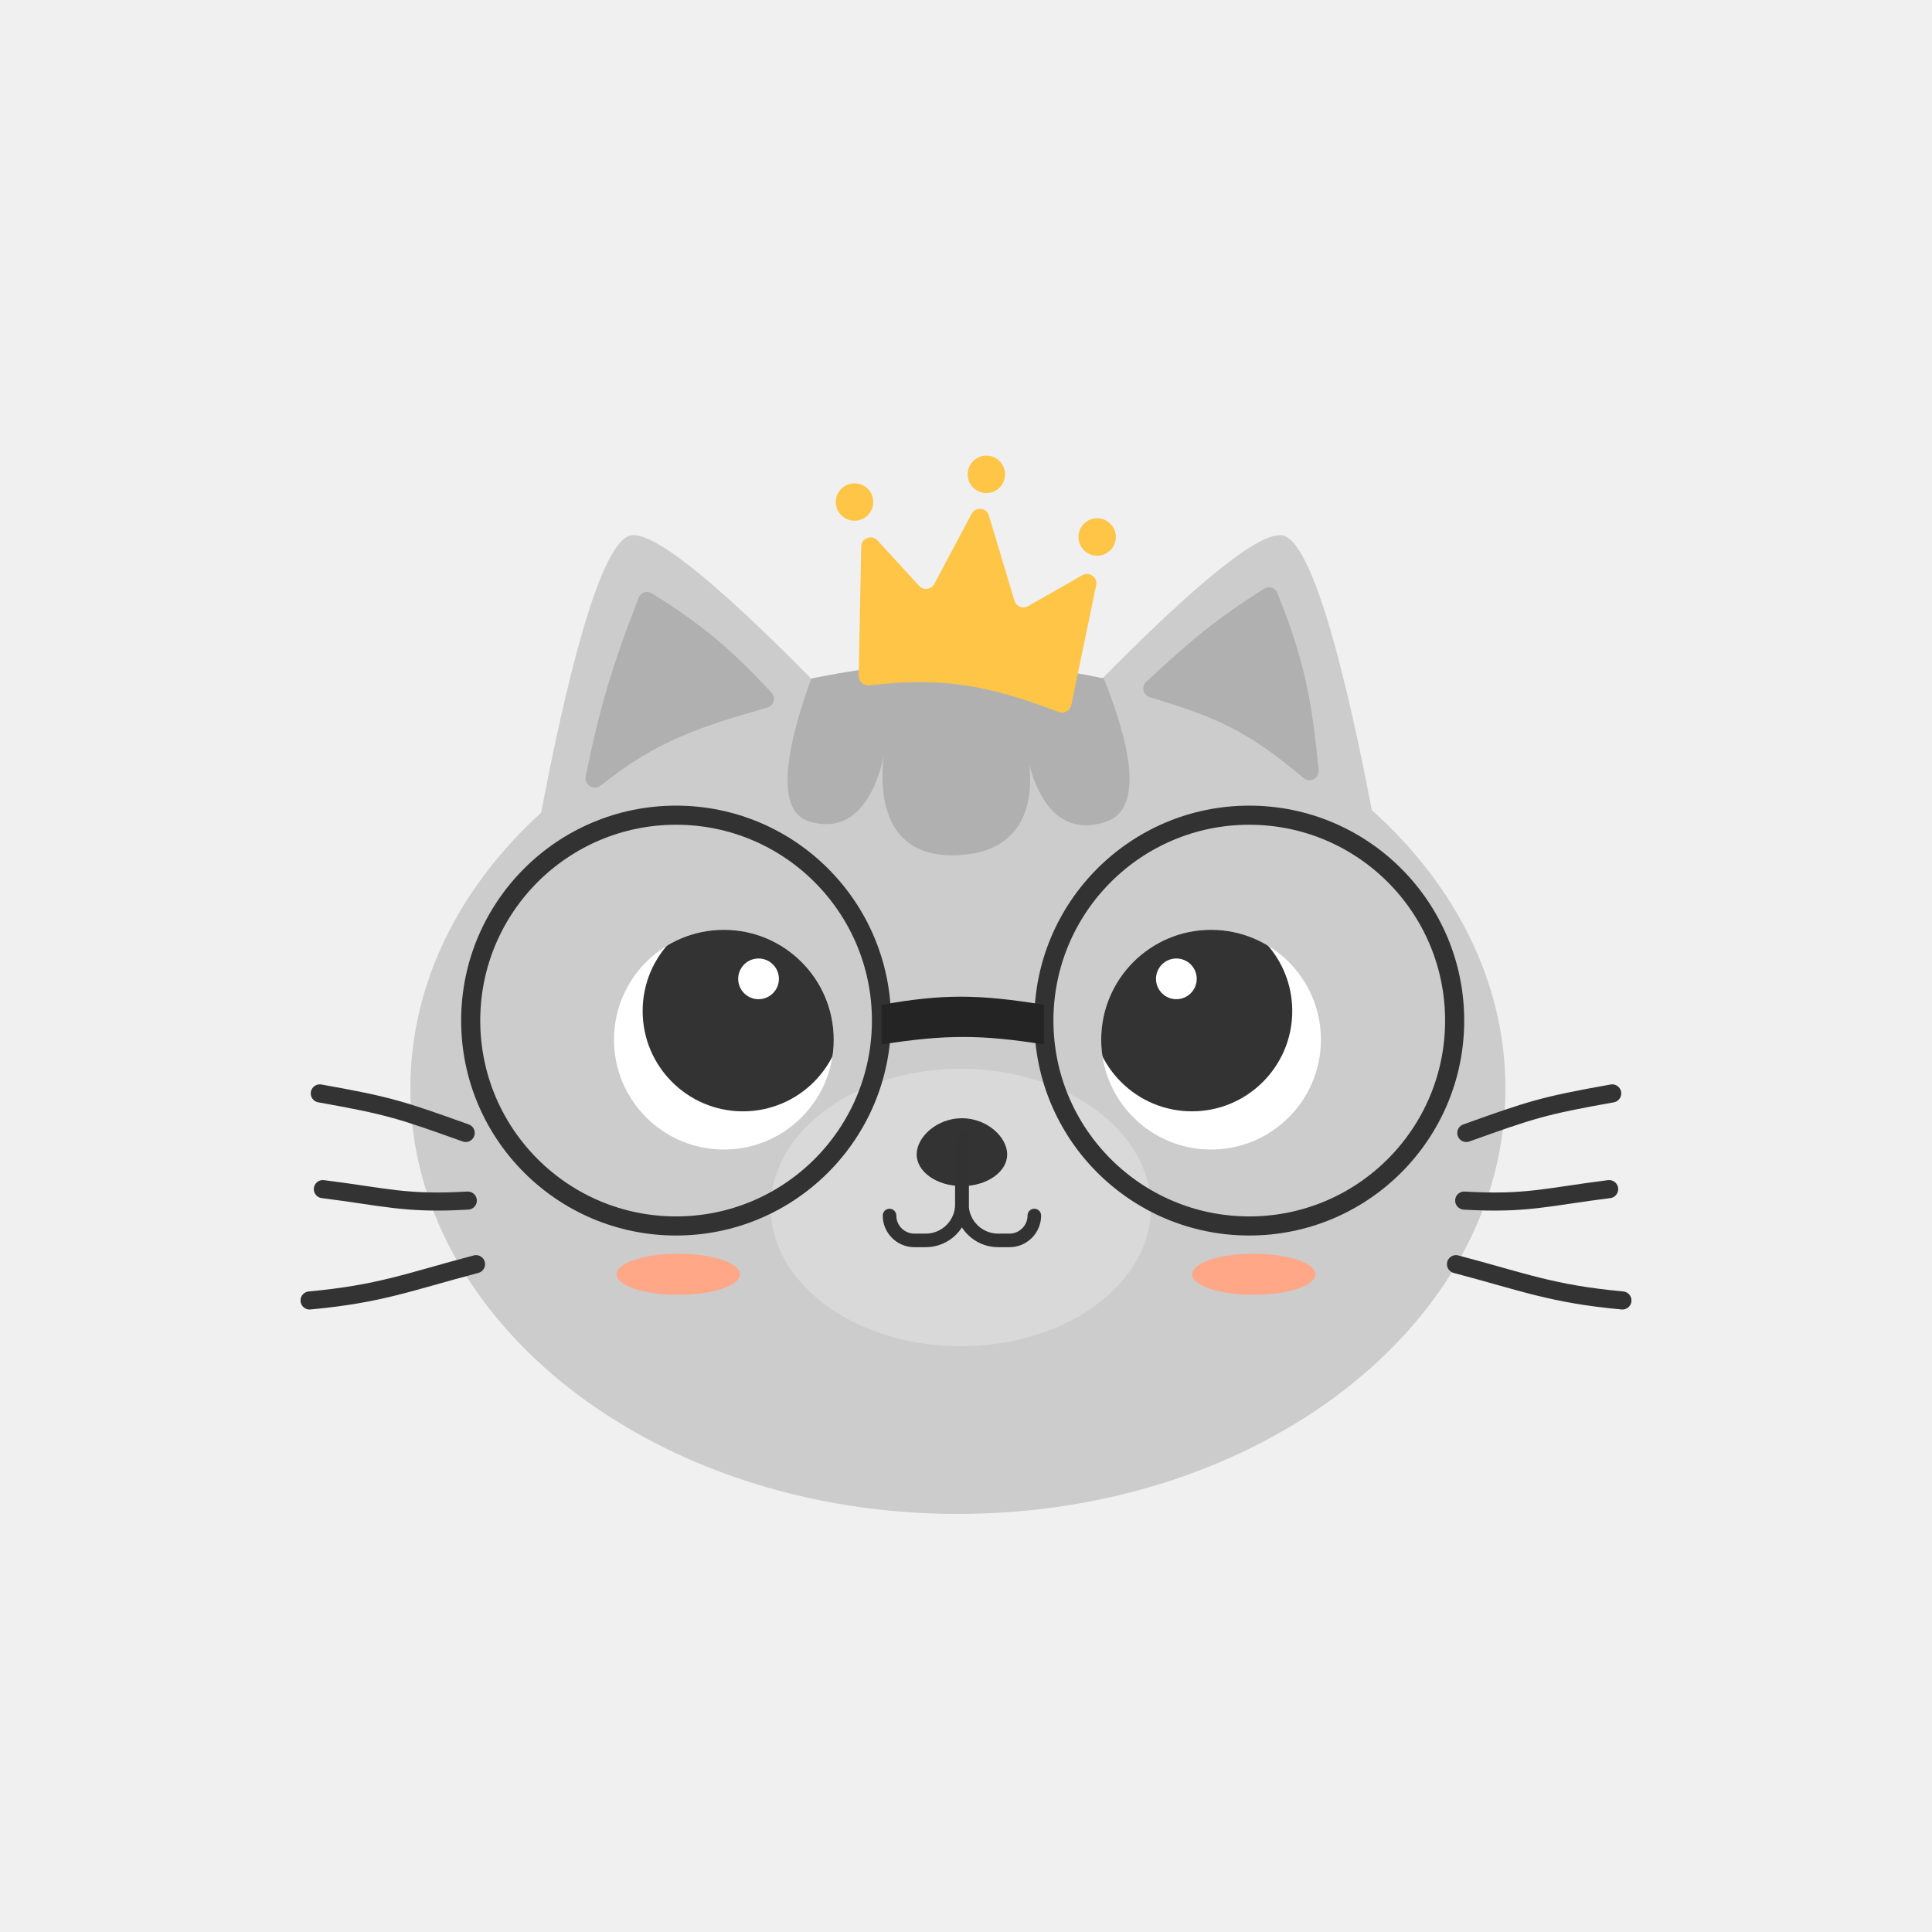
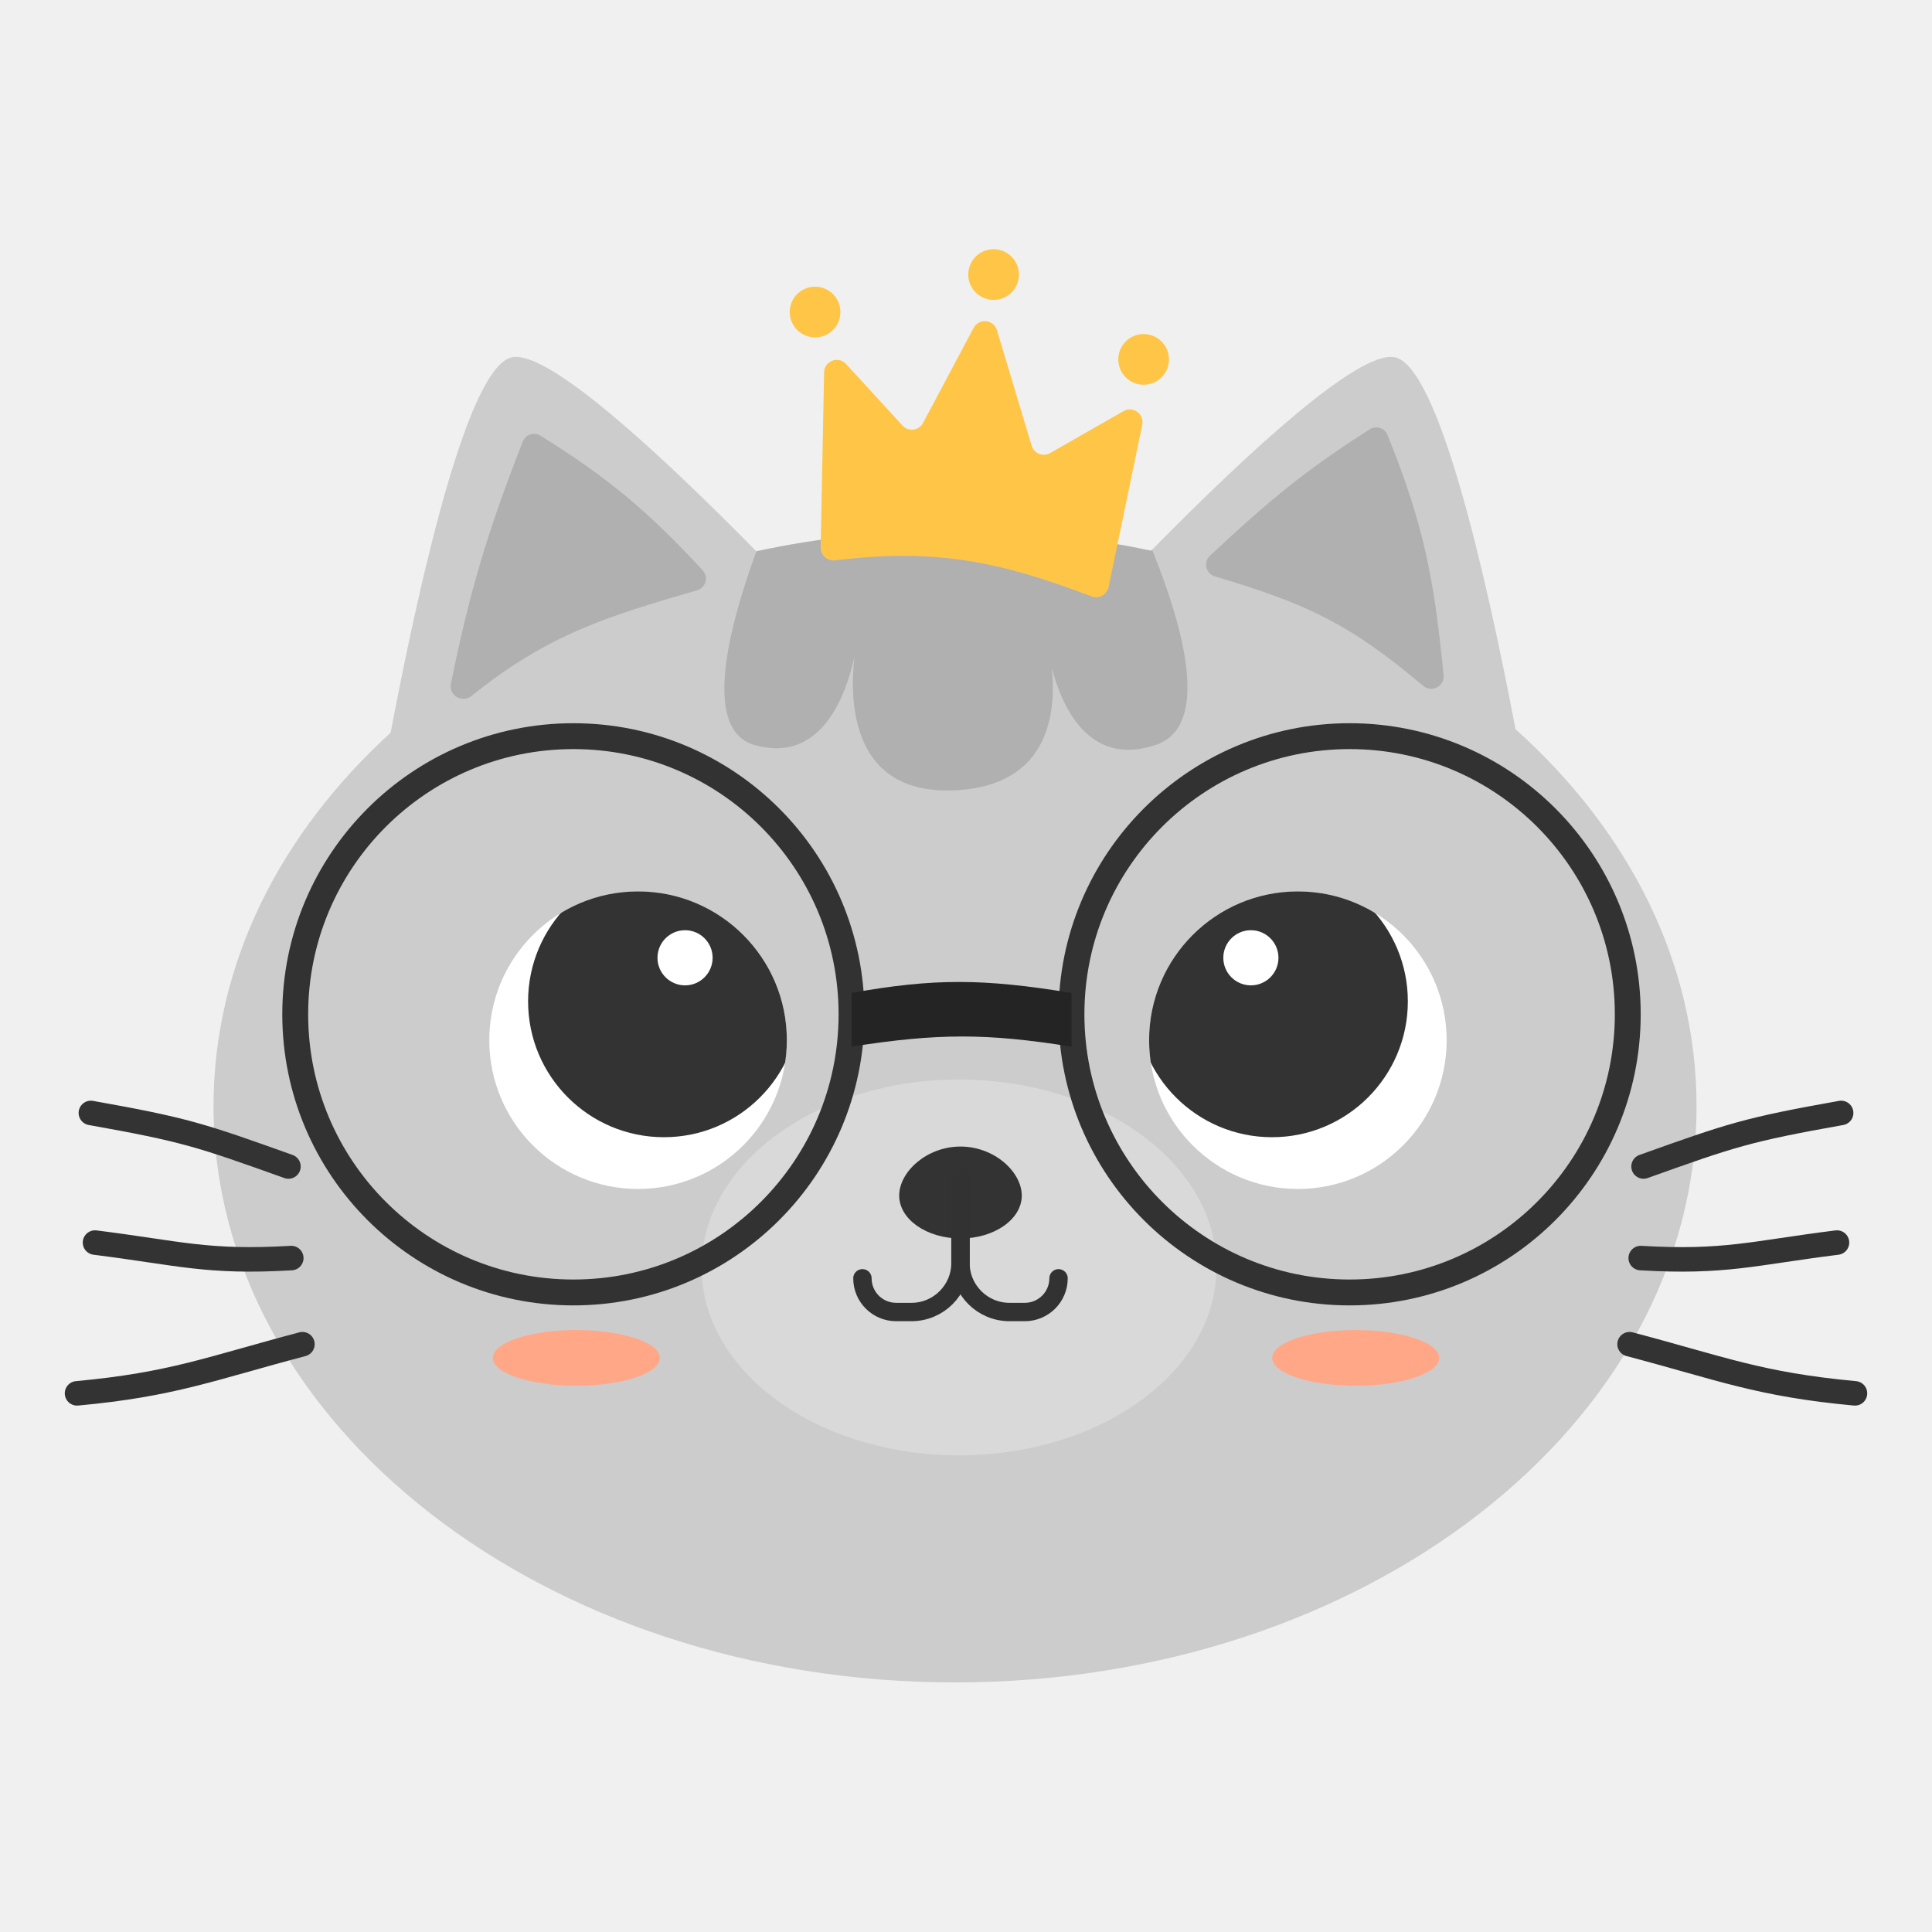
- <svg xmlns="http://www.w3.org/2000/svg" width="800px" height="800px" viewBox="-10 0 188 188" fill="none">
+ <svg xmlns="http://www.w3.org/2000/svg" width="800px" height="800px" viewBox="14.59 26.43 138.82 138.82" fill="none">
  <path fill-rule="evenodd" clip-rule="evenodd" d="M68.931 66.039C61.737 58.726 53.98 51.624 51.402 52.097C48.29 52.667 44.893 67.329 42.657 79.081C34.722 86.309 29.932 95.683 29.932 105.927C29.932 128.787 53.786 147.318 83.212 147.318C112.638 147.318 136.492 128.787 136.492 105.927C136.492 95.563 131.589 86.089 123.487 78.828C121.25 67.12 117.88 52.663 114.79 52.097C112.217 51.625 104.484 58.7 97.301 65.998C92.814 65.045 88.089 64.536 83.212 64.536C78.265 64.536 73.476 65.059 68.931 66.039Z" fill="#CCCCCC" />
  <g style="mix-blend-mode:multiply">
    <path fill-rule="evenodd" clip-rule="evenodd" d="M68.94 66.037C66.794 71.918 65.125 78.911 68.803 79.962C73.671 81.353 75.417 76.242 75.989 73.578C75.621 76.711 75.666 83.575 83.212 83.216C90.019 82.891 90.497 77.593 90.162 74.417C90.915 77.282 92.859 81.549 97.621 79.962C101.553 78.651 99.718 71.721 97.371 65.927C97.348 65.951 97.325 65.975 97.301 65.998C92.814 65.045 88.089 64.536 83.212 64.536C78.269 64.536 73.482 65.059 68.94 66.037Z" fill="#C4C4C4" fill-opacity="0.6" />
  </g>
  <path d="M132.684 110.246C139.01 107.984 140.106 107.605 146.881 106.398" stroke="#333333" stroke-width="1.761" stroke-linecap="round" stroke-linejoin="round" />
  <path d="M131.68 123.015C138.263 124.752 141.006 125.913 147.875 126.546" stroke="#333333" stroke-width="1.761" stroke-linecap="round" stroke-linejoin="round" />
  <path d="M132.48 116.826C138.531 117.183 140.541 116.469 146.583 115.712" stroke="#333333" stroke-width="1.761" stroke-linecap="round" stroke-linejoin="round" />
  <path d="M35.316 110.246C28.99 107.984 27.893 107.605 21.119 106.398" stroke="#333333" stroke-width="1.761" stroke-linecap="round" stroke-linejoin="round" />
  <path d="M36.32 123.015C29.737 124.752 26.994 125.913 20.125 126.546" stroke="#333333" stroke-width="1.761" stroke-linecap="round" stroke-linejoin="round" />
  <path d="M35.52 116.826C29.469 117.183 27.459 116.469 21.417 115.712" stroke="#333333" stroke-width="1.761" stroke-linecap="round" stroke-linejoin="round" />
  <circle cx="60.437" cy="101.17" r="10.69" fill="white" />
  <mask id="mask0_36_462" style="mask-type:alpha" maskUnits="userSpaceOnUse" x="49" y="90" width="23" height="22">
    <circle cx="60.437" cy="101.17" r="10.69" fill="white" />
  </mask>
  <g mask="url(#mask0_36_462)">
    <circle cx="62.296" cy="98.381" r="9.761" fill="#333333" />
  </g>
  <circle cx="63.813" cy="95.25" r="1.981" fill="white" />
  <circle r="10.69" transform="matrix(-1 0 0 1 107.846 101.17)" fill="white" />
  <mask id="mask1_36_462" style="mask-type:alpha" maskUnits="userSpaceOnUse" x="97" y="90" width="22" height="22">
    <circle r="10.69" transform="matrix(-1 0 0 1 107.846 101.17)" fill="white" />
  </mask>
  <g mask="url(#mask1_36_462)">
    <circle r="9.761" transform="matrix(-1 0 0 1 105.987 98.381)" fill="#333333" />
  </g>
  <circle r="1.981" transform="matrix(-1 0 0 1 104.47 95.2497)" fill="white" />
  <ellipse cx="83.5" cy="117.5" rx="18.5" ry="13.5" fill="white" fill-opacity="0.25" />
  <path d="M88.007 112.336C88.007 114.038 86.035 115.418 83.603 115.418C81.172 115.418 79.2 114.038 79.2 112.336C79.2 110.634 81.172 108.813 83.603 108.813C86.035 108.813 88.007 110.634 88.007 112.336Z" fill="#333333" />
  <path d="M83.603 111.015V117.18C83.603 119.125 82.026 120.702 80.081 120.702H78.98C77.642 120.702 76.558 119.618 76.558 118.281V118.281" stroke="#323232" stroke-width="1.321" stroke-linecap="round" stroke-linejoin="round" />
  <path d="M83.603 111.015V117.18C83.603 119.125 85.181 120.702 87.126 120.702H88.227C89.564 120.702 90.649 119.618 90.649 118.281V118.281" stroke="#323232" stroke-width="1.321" stroke-linecap="round" stroke-linejoin="round" />
  <path d="M46.987 75.576C48.287 69.141 49.546 64.814 52.152 58.159C52.351 57.651 52.962 57.446 53.425 57.734C58.475 60.878 61.252 63.285 65.082 67.408C65.525 67.886 65.306 68.662 64.68 68.844C58.055 70.767 53.939 72.046 48.46 76.442C47.806 76.967 46.821 76.398 46.987 75.576Z" fill="#B0B0B0" />
  <path d="M118.319 74.95C117.655 68.354 117.024 64.432 114.284 57.682C114.08 57.179 113.469 56.983 113.011 57.275C108.433 60.187 105.82 62.348 101.533 66.357C101.035 66.822 101.234 67.652 101.887 67.847C108.391 69.788 111.469 71.169 116.845 75.709C117.456 76.225 118.399 75.745 118.319 74.95Z" fill="#B0B0B0" />
  <circle r="1.821" transform="matrix(-0.993492 0.113903 0.113903 0.993492 96.7632 52.2536)" fill="#FFC547" />
  <circle r="1.821" transform="matrix(-0.993492 0.113903 0.113903 0.993492 85.9827 46.1575)" fill="#FFC547" />
  <circle r="1.821" transform="matrix(-0.993492 0.113903 0.113903 0.993492 73.1549 48.8502)" fill="#FFC547" />
  <path d="M96.665 56.944L94.245 68.617C94.13 69.17 93.543 69.485 93.016 69.284C86.349 66.735 81.775 65.823 74.597 66.692C74.041 66.76 73.546 66.323 73.557 65.763L73.805 53.184C73.821 52.362 74.831 51.98 75.386 52.586L79.439 57.009C79.864 57.472 80.619 57.376 80.914 56.821L84.548 49.99C84.93 49.272 85.99 49.377 86.224 50.156L88.717 58.457C88.885 59.018 89.532 59.276 90.04 58.986L95.321 55.969C96.002 55.58 96.824 56.176 96.665 56.944Z" fill="#FFC547" />
  <ellipse cx="56" cy="124" rx="6" ry="2" fill="#FFA787" />
  <ellipse cx="112" cy="124" rx="6" ry="2" fill="#FFA787" />
  <circle cx="55.789" cy="99.311" r="19.986" stroke="#323232" stroke-width="1.859" />
  <circle cx="111.564" cy="99.311" r="19.986" stroke="#323232" stroke-width="1.859" />
  <path d="M75.775 97.774C81.728 96.715 85.221 96.734 91.578 97.774V101.634C85.507 100.669 82.046 100.655 75.775 101.634V97.774Z" fill="#242424" />
</svg>
